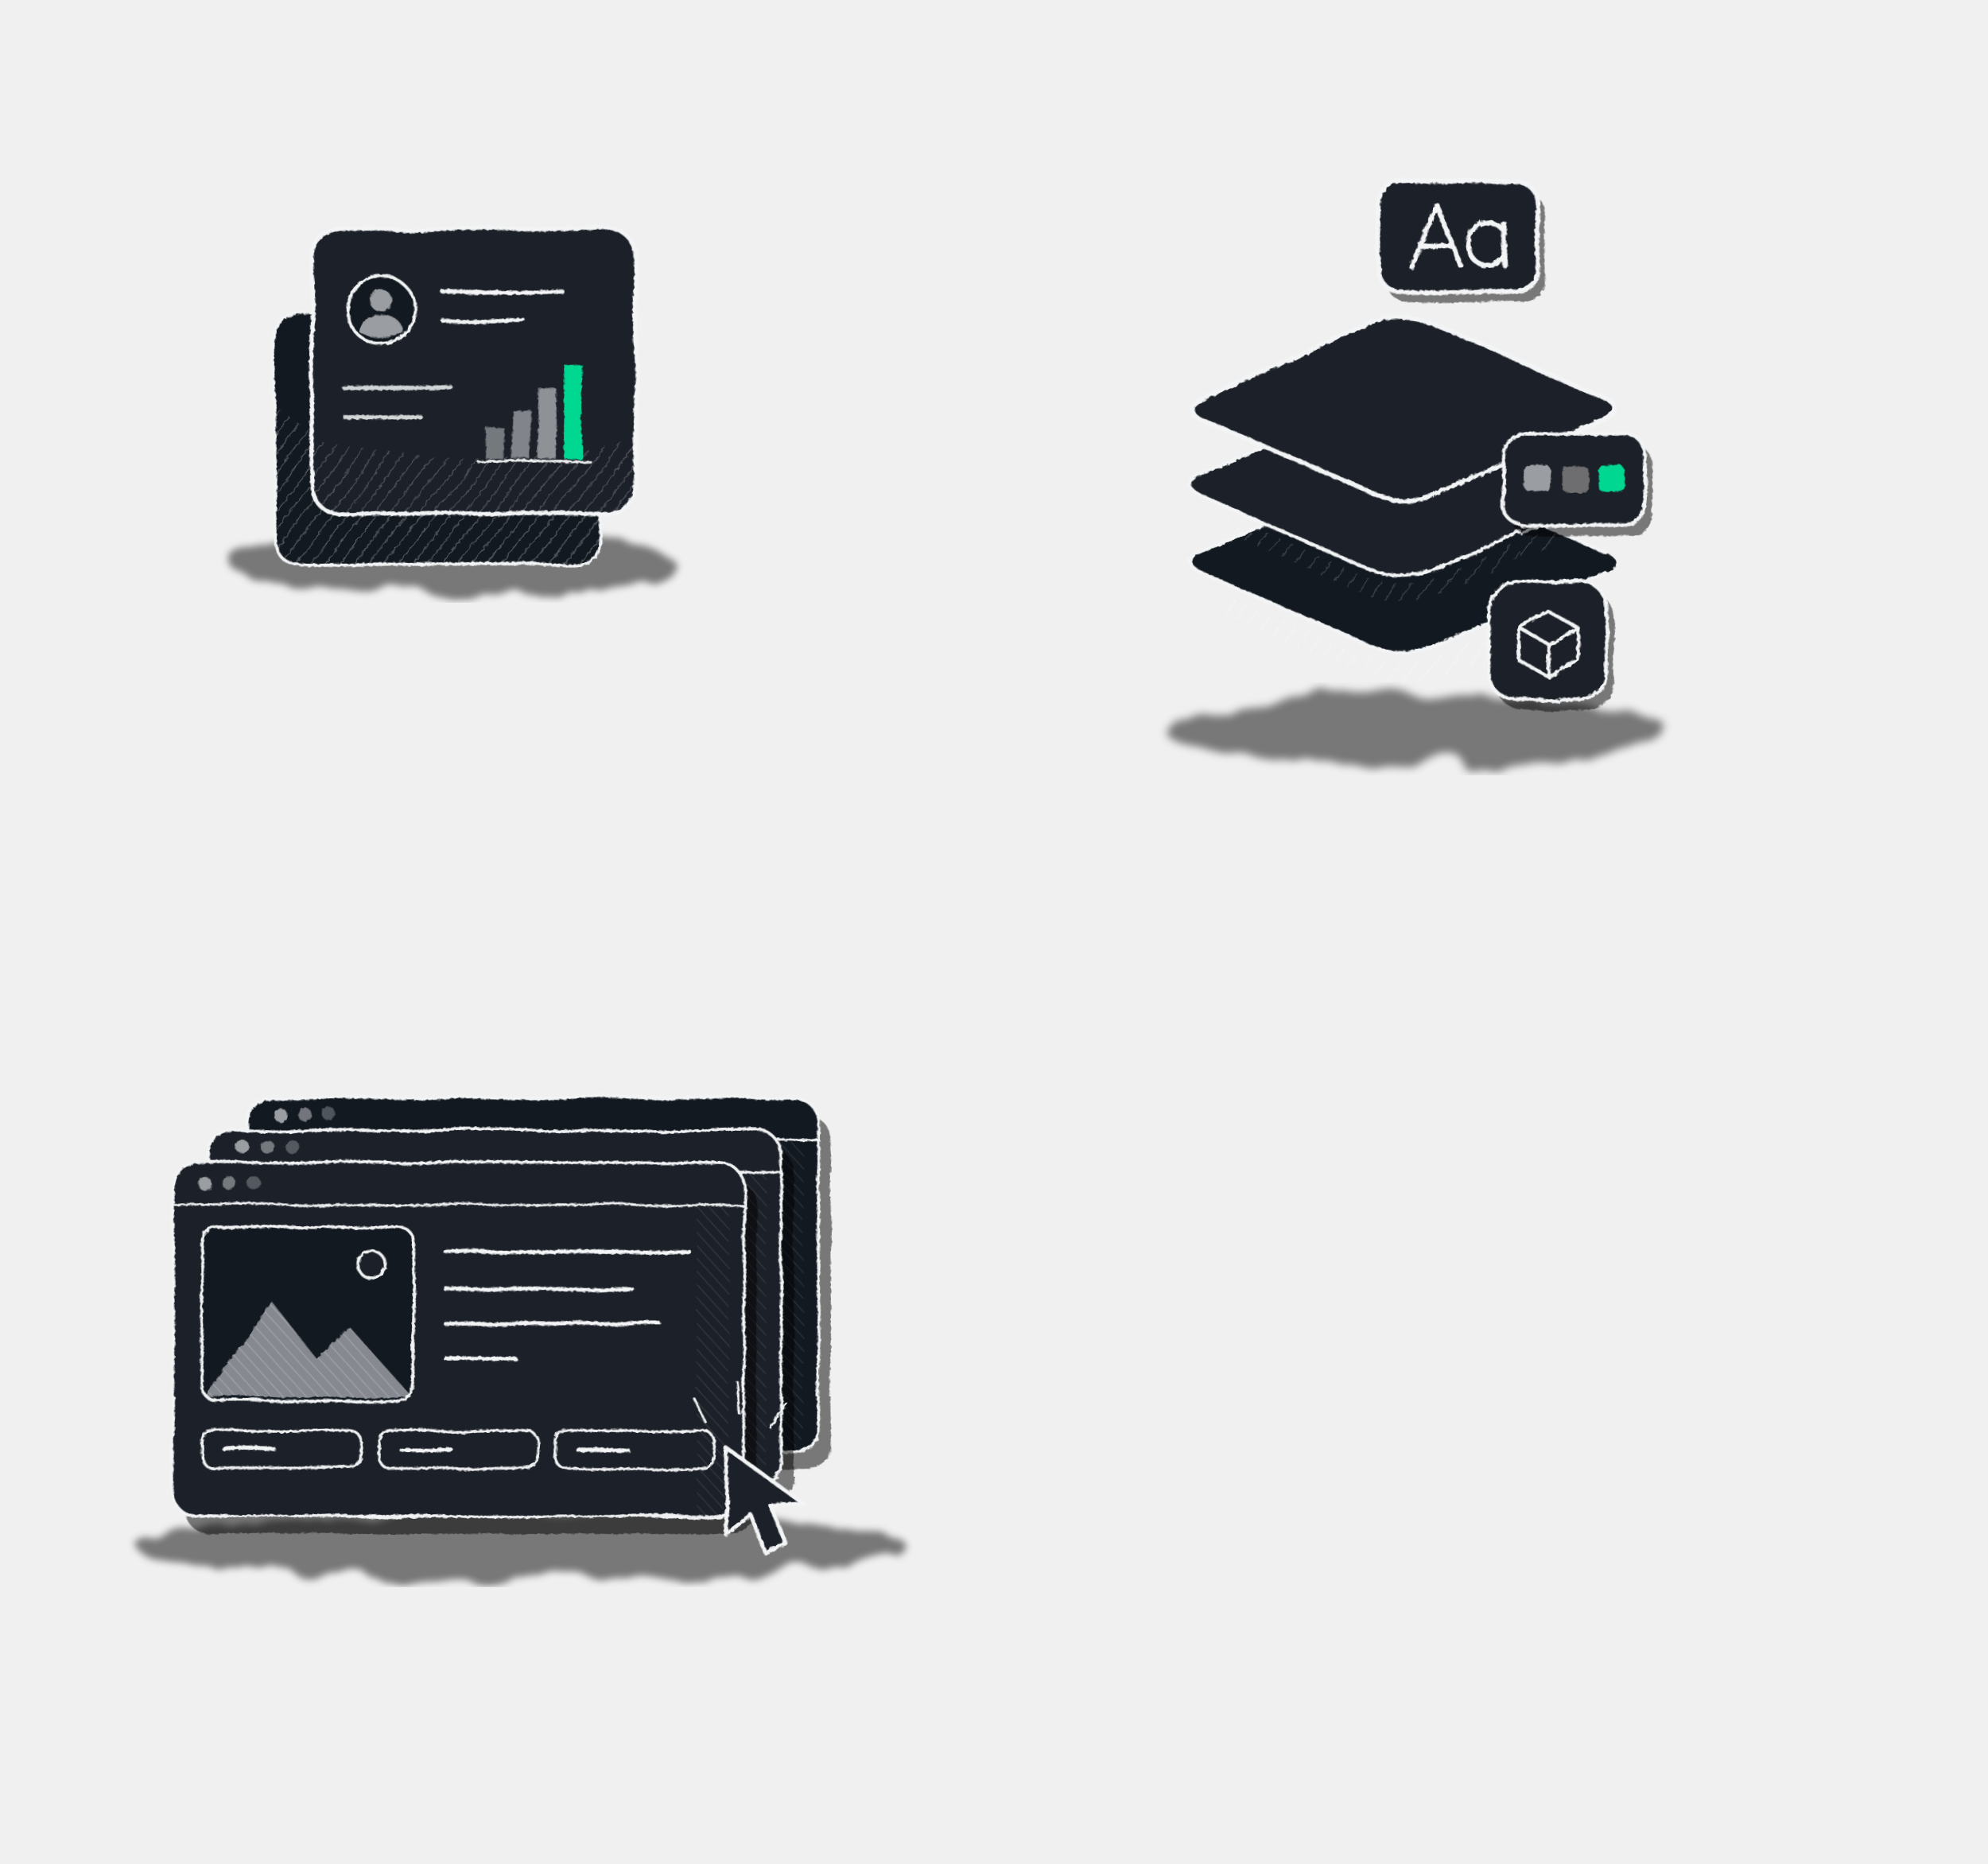
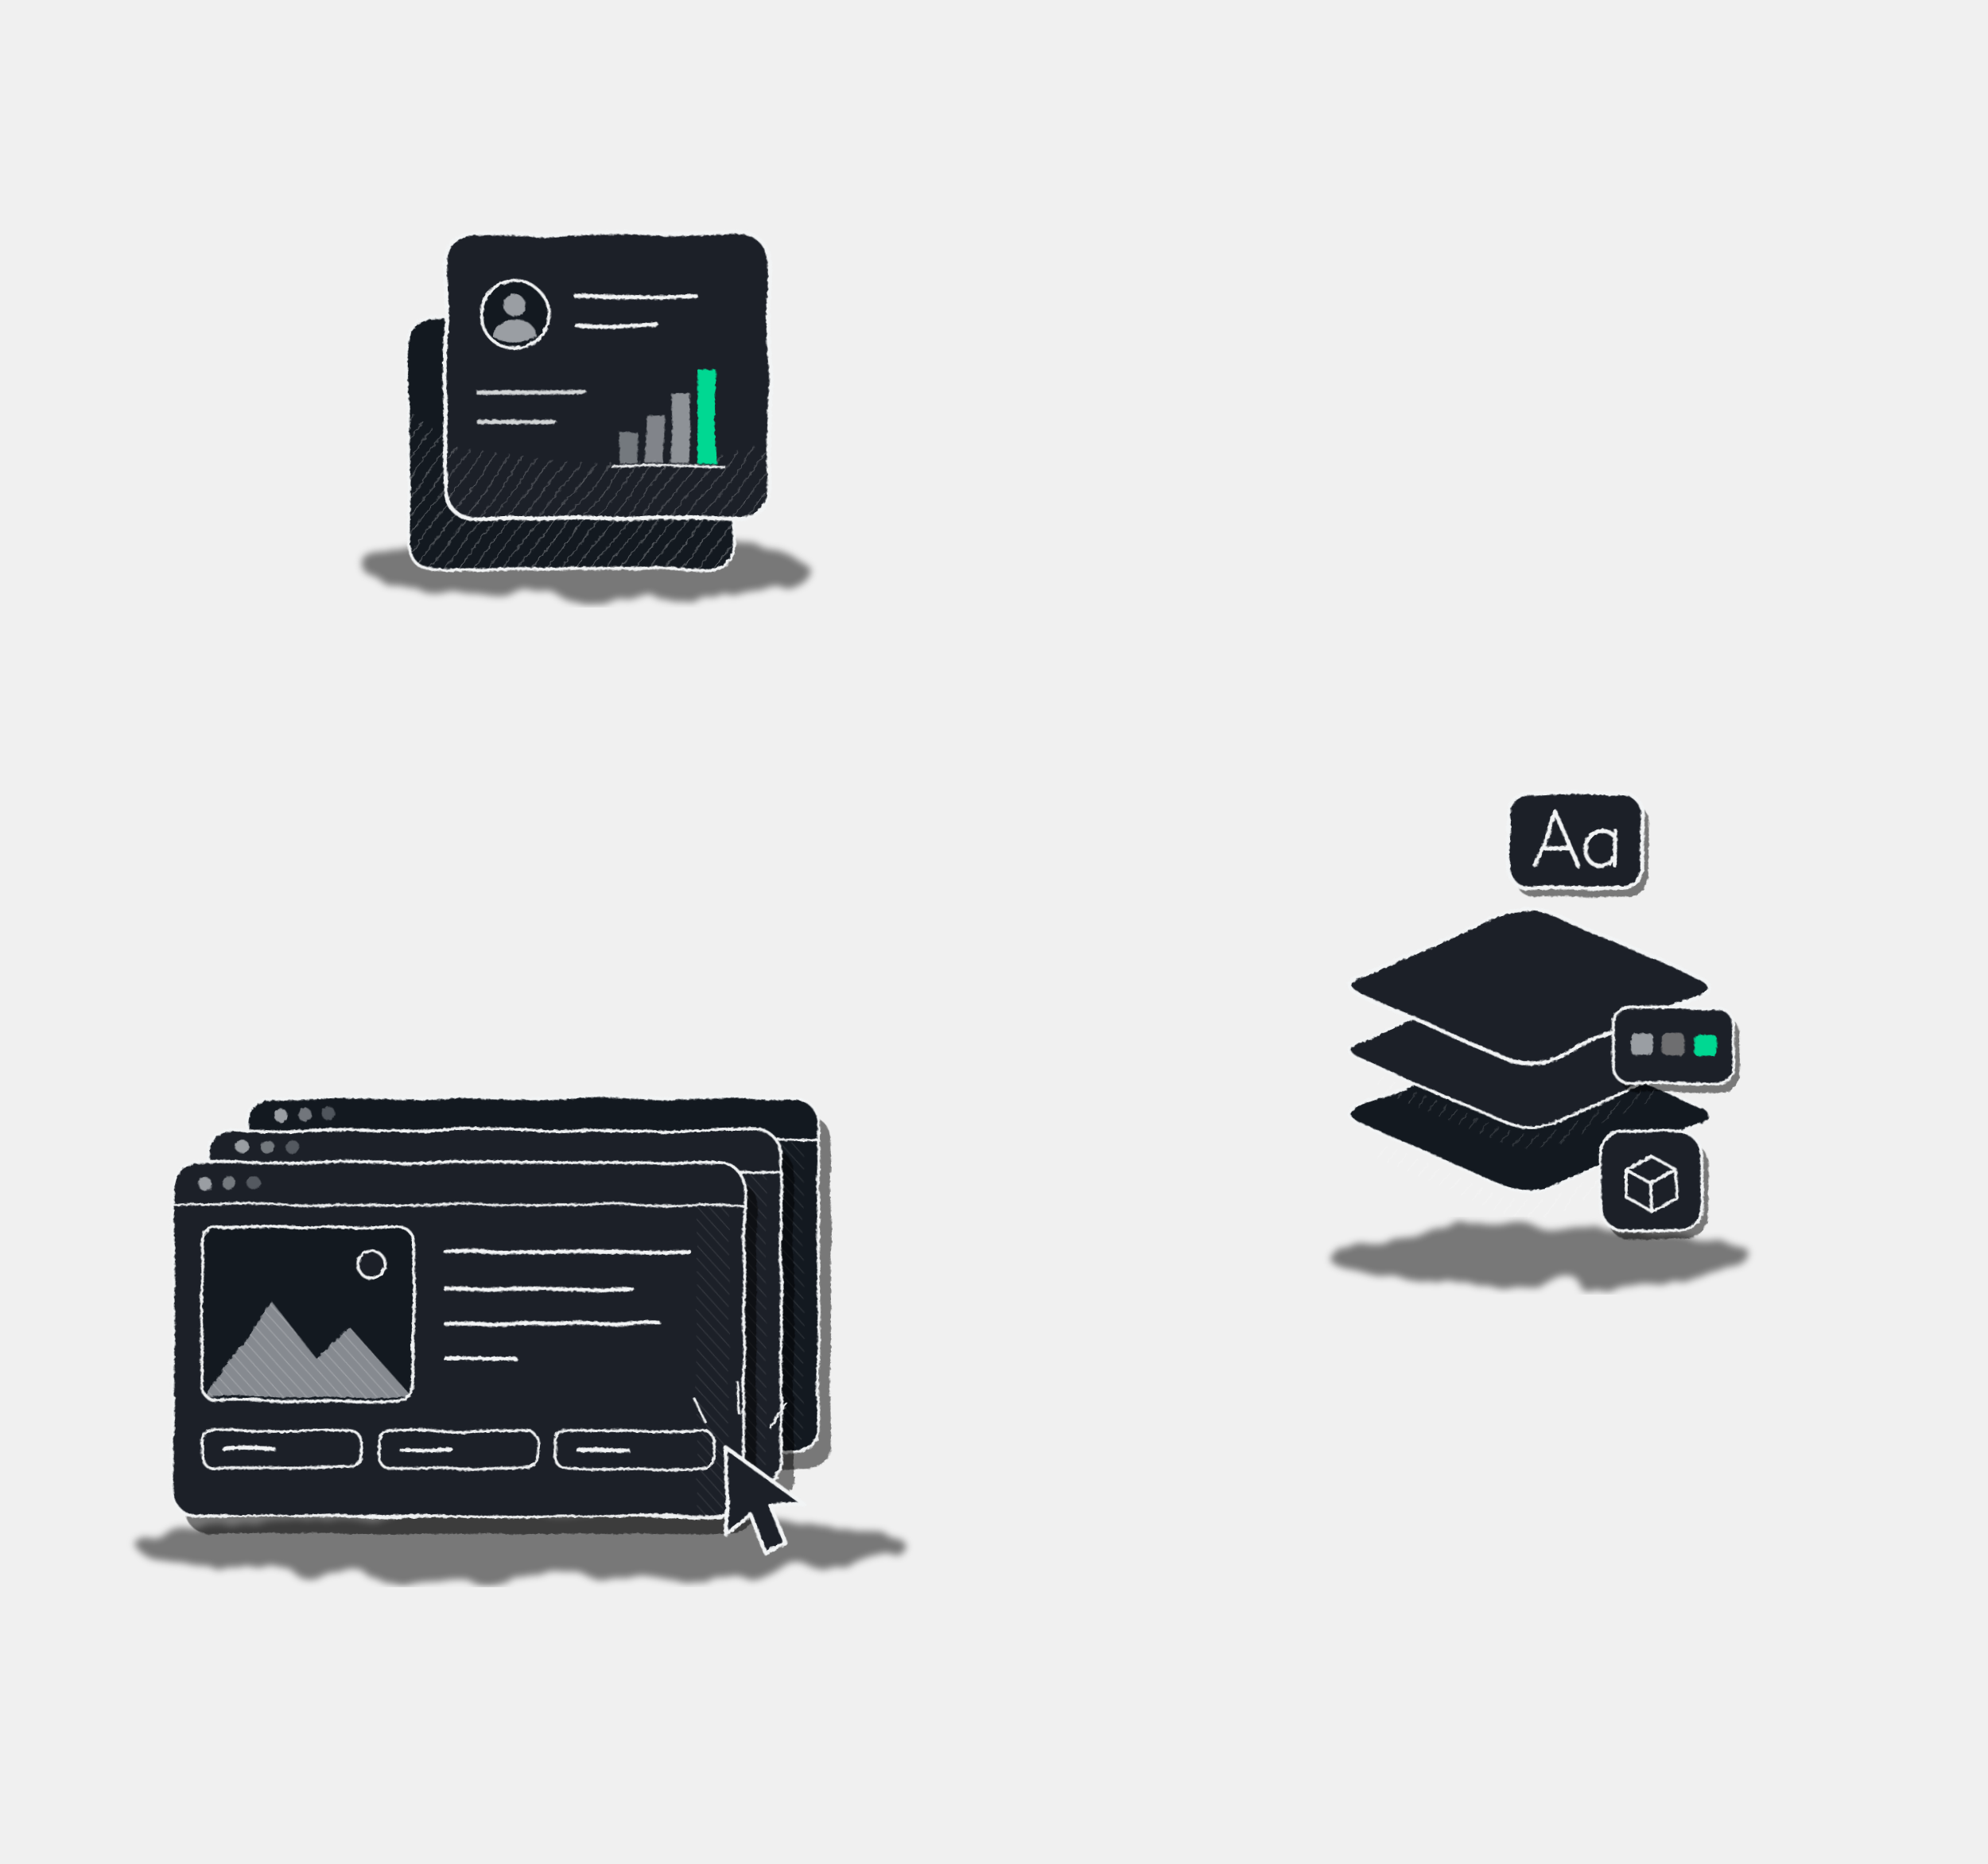
<svg xmlns="http://www.w3.org/2000/svg" viewBox="0 0 1280 1200" width="1280" height="1200" role="img" aria-label="A user profile card, a design system and generated interfaces">
  <defs>
    <filter id="pencil" x="-5%" y="-5%" width="110%" height="110%">
      <feTurbulence type="fractalNoise" baseFrequency="0.02" numOctaves="2" seed="4" stitchTiles="stitch" result="w" />
      <feDisplacementMap in="SourceGraphic" in2="w" scale="5" result="d1" />
      <feTurbulence type="fractalNoise" baseFrequency="0.3" numOctaves="2" seed="8" stitchTiles="stitch" result="r" />
      <feDisplacementMap in="d1" in2="r" scale="2.2" />
    </filter>
    <filter id="soft" x="-10%" y="-10%" width="120%" height="120%">
      <feTurbulence type="fractalNoise" baseFrequency="0.02" numOctaves="3" seed="2" result="w" />
      <feDisplacementMap in="SourceGraphic" in2="w" scale="26" result="d" />
      <feGaussianBlur in="d" stdDeviation="3" />
    </filter>
    <filter id="wash" x="-10%" y="-10%" width="120%" height="120%">
      <feTurbulence type="fractalNoise" baseFrequency="0.012 0.05" numOctaves="3" seed="7" result="w" />
      <feDisplacementMap in="SourceGraphic" in2="w" scale="40" result="d" />
      <feTurbulence type="fractalNoise" baseFrequency="0.7" numOctaves="2" seed="3" result="g" />
      <feColorMatrix in="g" type="matrix" values="0 0 0 0 0  0 0 0 0 0  0 0 0 0 0  0 0 0 -1.4 1.5" result="ga" />
      <feComposite in="d" in2="ga" operator="in" />
    </filter>
    <filter id="paper" x="0" y="0" width="100%" height="100%">
      <feTurbulence type="fractalNoise" baseFrequency="0.8" numOctaves="3" seed="11" result="n" />
      <feColorMatrix in="n" type="matrix" values="0 0 0 0 1  0 0 0 0 1  0 0 0 0 1  0 0 0 .04 0" />
    </filter>
    <pattern id="hatch" width="9" height="9" patternUnits="userSpaceOnUse" patternTransform="rotate(38)">
      <line x1="0" y1="0" x2="0" y2="9" stroke="#FFFFFF" stroke-width="1.1" opacity=".42" />
    </pattern>
    <pattern id="hatchX" width="7" height="7" patternUnits="userSpaceOnUse" patternTransform="rotate(-42)">
      <line x1="0" y1="0" x2="0" y2="7" stroke="#FFFFFF" stroke-width="1" opacity=".35" />
    </pattern>
    <radialGradient id="vig" cx="50%" cy="50%" r="70%">
      <stop offset="60%" stop-color="#0B0E12" stop-opacity="0" />
      <stop offset="100%" stop-color="#000000" stop-opacity=".6" />
    </radialGradient>
    <marker id="head" viewBox="0 0 12 12" refX="9" refY="6" markerWidth="24" markerHeight="24" markerUnits="userSpaceOnUse" orient="auto">
      <path d="M2 1.5 L10 6 L2 10.5" fill="none" stroke="#F2F4F5" stroke-width="2.2" stroke-linecap="round" stroke-linejoin="round" />
    </marker>
  </defs>
  <style>
    .ln{fill:none;stroke:#F2F4F5;stroke-width:2.4;stroke-linecap:round;stroke-linejoin:round}
    .thin{fill:none;stroke:#F2F4F5;stroke-width:1.9;stroke-linecap:round;stroke-linejoin:round}
    .bold{fill:none;stroke:#F2F4F5;stroke-width:3.2;stroke-linecap:round;stroke-linejoin:round}
    .cream{fill:#1C2028}
    .sheet{fill:#131920}
    .bar{fill:none;stroke:#F2F4F5;stroke-width:3.2;stroke-linecap:round}
    .dk{fill:#9A9EA3}
    
    .flow{fill:none;stroke:#F2F4F5;stroke-width:2.4;stroke-linecap:round;stroke-linejoin:round;stroke-dasharray:11 9;animation:flow 1.2s linear infinite}
    .head{fill:none;stroke:#F2F4F5;stroke-width:2.4;stroke-linecap:round;stroke-linejoin:round}
    @keyframes flow{to{stroke-dashoffset:-20}}
    @media (prefers-reduced-motion:reduce){.flow{animation:none}}
    .sh{fill:#000000;opacity:.5}
  </style>
  <g class="obj" transform="translate(335 862) scale(0.80) translate(-620 -942)">
    <g filter="url(#soft)">
      <ellipse cx="620" cy="1108" rx="310" ry="28" class="sh" />
    </g>
    <g filter="url(#pencil)">
      <rect x="410" y="762" width="460" height="285" rx="20" class="sh" />
      <rect x="400" y="748" width="460" height="285" rx="20" class="sheet" />
      <path d="M822 784 h26 v229 q0 20 -20 20 h-6z" fill="url(#hatchX)" opacity=".5" />
      <rect x="400" y="748" width="460" height="285" rx="20" class="ln" />
      <path class="thin" d="M400 782 h460" />
      <circle cx="426" cy="761" r="5.5" class="dk" />
      <circle cx="446" cy="761" r="5.5" class="dk" opacity=".7" />
      <circle cx="466" cy="761" r="5.5" class="dk" opacity=".45" />
      <rect x="380" y="788" width="460" height="285" rx="20" class="sh" />
      <rect x="370" y="774" width="460" height="285" rx="20" class="cream" />
      <path d="M792 810 h26 v229 q0 20 -20 20 h-6z" fill="url(#hatchX)" opacity=".5" />
      <rect x="370" y="774" width="460" height="285" rx="20" class="ln" />
      <path class="thin" d="M370 808 h460" />
      <circle cx="396" cy="787" r="5.5" class="dk" />
      <circle cx="416" cy="787" r="5.5" class="dk" opacity=".7" />
      <circle cx="436" cy="787" r="5.5" class="dk" opacity=".45" />
      <rect x="350" y="814" width="460" height="285" rx="20" class="sh" />
      <rect x="340" y="800" width="460" height="285" rx="20" class="cream" />
      <path d="M762 836 h26 v229 q0 20 -20 20 h-6z" fill="url(#hatchX)" opacity=".5" />
      <rect x="340" y="800" width="460" height="285" rx="20" class="ln" />
      <path class="thin" d="M340 834 h460" />
      <circle cx="366" cy="817" r="5.5" class="dk" />
      <circle cx="386" cy="817" r="5.5" class="dk" opacity=".7" />
      <circle cx="406" cy="817" r="5.5" class="dk" opacity=".45" />
      <rect x="364" y="852" width="170" height="140" rx="12" class="sheet" />
      <circle cx="500" cy="882" r="11" class="cream ln" stroke-width="1.9" />
      <path class="dk" d="M366 989 L420 912 L456 958 L482 932 L533 989z" opacity=".85" />
      <path d="M366 989 L420 912 L456 958 L482 932 L533 989z" fill="url(#hatchX)" />
      <rect x="364" y="852" width="170" height="140" rx="12" class="ln" />
      <path class="bar" d="M560 872 h196 M560 902 h150 M560 930 h172" />
      <path class="bar" d="M560 958 h56" stroke-width="4.5" />
      <rect x="364" y="1016" width="128" height="30" rx="9" class="ln" style="stroke-width:2.2" />
      <rect x="506" y="1016" width="128" height="30" rx="9" class="ln" style="stroke-width:2.2" />
      <rect x="648" y="1016" width="128" height="30" rx="9" class="ln" style="stroke-width:2.2" />
      <path class="bar" d="M382 1031 h40 M524 1031 h40 M666 1031 h40" stroke-width="2.4" />
    </g>
    <g filter="url(#pencil)">
      <g class="thin">
        <path d="M770 1010 l-10 -20 M796 1002 v-24 M820 1012 l14 -18" />
      </g>
      <path d="M786 1030 L786 1100 L805 1083 L818 1115 L835 1108 L822 1077 L848 1075 Z" class="cream" />
      <path d="M786 1030 L786 1100 L805 1083 L818 1115 L835 1108 L822 1077 L848 1075 Z" class="bold" />
    </g>
  </g>
-   <g class="obj" transform="translate(290 250) scale(0.84) translate(-270 -507)">
+   <g class="obj" transform="translate(376 253) scale(0.84) translate(-270 -507)">
    <g filter="url(#soft)">
      <ellipse cx="270" cy="640" rx="170" ry="26" class="sh" />
    </g>
    <g filter="url(#pencil)">
      <path class="sheet" d="M135 470 q0 -22 22 -22 h205 q22 0 22 22 v150 q0 22 -22 22 h-205 q-22 0 -22 -22z" />
      <path class="ln" d="M135 470 q0 -22 22 -22 h205 q22 0 22 22 v150 q0 22 -22 22 h-205 q-22 0 -22 -22z" />
      <path d="M135 520 v100 q0 22 22 22 h205 q22 0 22 -22 v-30 q-110 40 -249 -70z" fill="url(#hatch)" />
      <g transform="translate(-21 37)">
        <path class="cream" d="M185 372 q0 -24 24 -24 h200 q24 0 24 24 v170 q0 24 -24 24 h-200 q-24 0 -24 -24z" />
        <path class="bold" d="M185 372 q0 -24 24 -24 h200 q24 0 24 24 v170 q0 24 -24 24 h-200 q-24 0 -24 -24z" />
        <path d="M185 510 v32 q0 24 24 24 h200 q24 0 24 -24 v-32 q-120 26 -248 0z" fill="url(#hatch)" opacity=".8" />
        <circle cx="238" cy="410" r="26" class="sheet" />
        <circle cx="238" cy="410" r="26" class="ln" />
        <circle cx="238" cy="403" r="8.5" class="dk" />
        <path class="dk" d="M221 427 q2 -13 17 -13 q15 0 17 13 q-17 9 -34 0z" />
        <path class="bar" d="M285 396 h92 M285 418 h62" />
        <path class="bar" d="M210 470 h82 M210 492 h58" opacity=".85" />
        <rect x="318" y="500" width="14" height="24" class="dk" opacity=".7" />
        <rect x="338" y="486" width="14" height="38" class="dk" opacity=".8" />
        <rect x="358" y="470" width="14" height="54" class="dk" opacity=".9" />
        <rect x="378" y="452" width="14" height="72" fill="#00D892" />
        <path class="thin" d="M312 526 h86" />
      </g>
    </g>
  </g>
-   <g class="obj" transform="translate(911 305) scale(0.95) translate(-960 -467)">
+   <g class="obj" transform="translate(991 670) scale(0.8) translate(-960 -467)">
    <g filter="url(#soft)">
      <ellipse cx="960" cy="640" rx="170" ry="26" class="sh" />
    </g>
    <g filter="url(#pencil)">
      <path d="M815 520 l115 -50 q22 -9 44 0 l115 50 q14 7 0 14 l-115 50 q-22 9 -44 0 l-115 -50 q-14 -7 0 -14z" class="sheet" />
      <path d="M815 534 q-14 -7 0 -14 M815 534 l115 50 q22 9 44 0 l115 -50" class="ln" />
      <path d="M815 520 l115 -50 q22 -9 44 0 l115 50" class="ln" />
      <path d="M830 548 l100 44 q22 8 44 0 l100 -44 v14 l-100 44 q-22 8 -44 0 l-100 -44z" fill="url(#hatch)" opacity=".8" />
      <path d="M815 468 l115 -50 q22 -9 44 0 l115 50 q14 7 0 14 l-115 50 q-22 9 -44 0 l-115 -50 q-14 -7 0 -14z" class="cream" />
      <path d="M815 482 l115 50 q22 9 44 0 l115 -50 M815 468 l115 -50 q22 -9 44 0 l115 50 M815 468 q-14 7 0 14 M1089 468 q14 7 0 14" class="ln" />
      <path d="M830 494 l100 44 q22 8 44 0 l100 -44 v12 l-100 44 q-22 8 -44 0 l-100 -44z" fill="url(#hatch)" opacity=".6" />
      <path d="M815 416 l115 -50 q22 -9 44 0 l115 50 q14 7 0 14 l-115 50 q-22 9 -44 0 l-115 -50 q-14 -7 0 -14z" class="cream" />
      <path d="M815 430 l115 50 q22 9 44 0 l115 -50 M815 416 l115 -50 q22 -9 44 0 l115 50 M815 416 q-14 7 0 14 M1089 416 q14 7 0 14" class="bold" />
      <rect x="935" y="268" width="108" height="76" rx="16" class="sh" transform="translate(5 7)" />
      <rect x="935" y="268" width="108" height="76" rx="16" class="cream" />
      <rect x="935" y="268" width="108" height="76" rx="16" class="bold" />
      <g fill="none" stroke="#F2F4F5" stroke-width="3.4" stroke-linecap="round" stroke-linejoin="round">
        <path d="M957 326 L974 284 L991 326 M964 312 H984" />
        <path d="M1020 302 C1010 292 996 300 997 314 C998 327 1013 330 1020 320 M1021 298 V326" />
      </g>
      <rect x="1020" y="440" width="96" height="62" rx="14" class="sh" transform="translate(5 7)" />
      <rect x="1020" y="440" width="96" height="62" rx="14" class="cream" />
      <rect x="1020" y="440" width="96" height="62" rx="14" class="ln" />
      <rect x="1034" y="461" width="18" height="18" rx="4" fill="#9A9EA3" />
      <rect x="1059" y="461" width="18" height="18" rx="4" fill="#6E6E70" />
      <rect x="1084" y="461" width="18" height="18" rx="4" fill="#00D892" />
      <rect x="1010" y="540" width="80" height="80" rx="18" class="sh" transform="translate(5 7)" />
      <rect x="1010" y="540" width="80" height="80" rx="18" class="cream" />
      <rect x="1010" y="540" width="80" height="80" rx="18" class="ln" />
      <path class="ln" d="M1050 560 l20 11 v22 l-20 11 l-20 -11 v-22z M1030 571 l20 11 l20 -11 M1050 582 v22" stroke-width="1.9" />
    </g>
  </g>
</svg>
